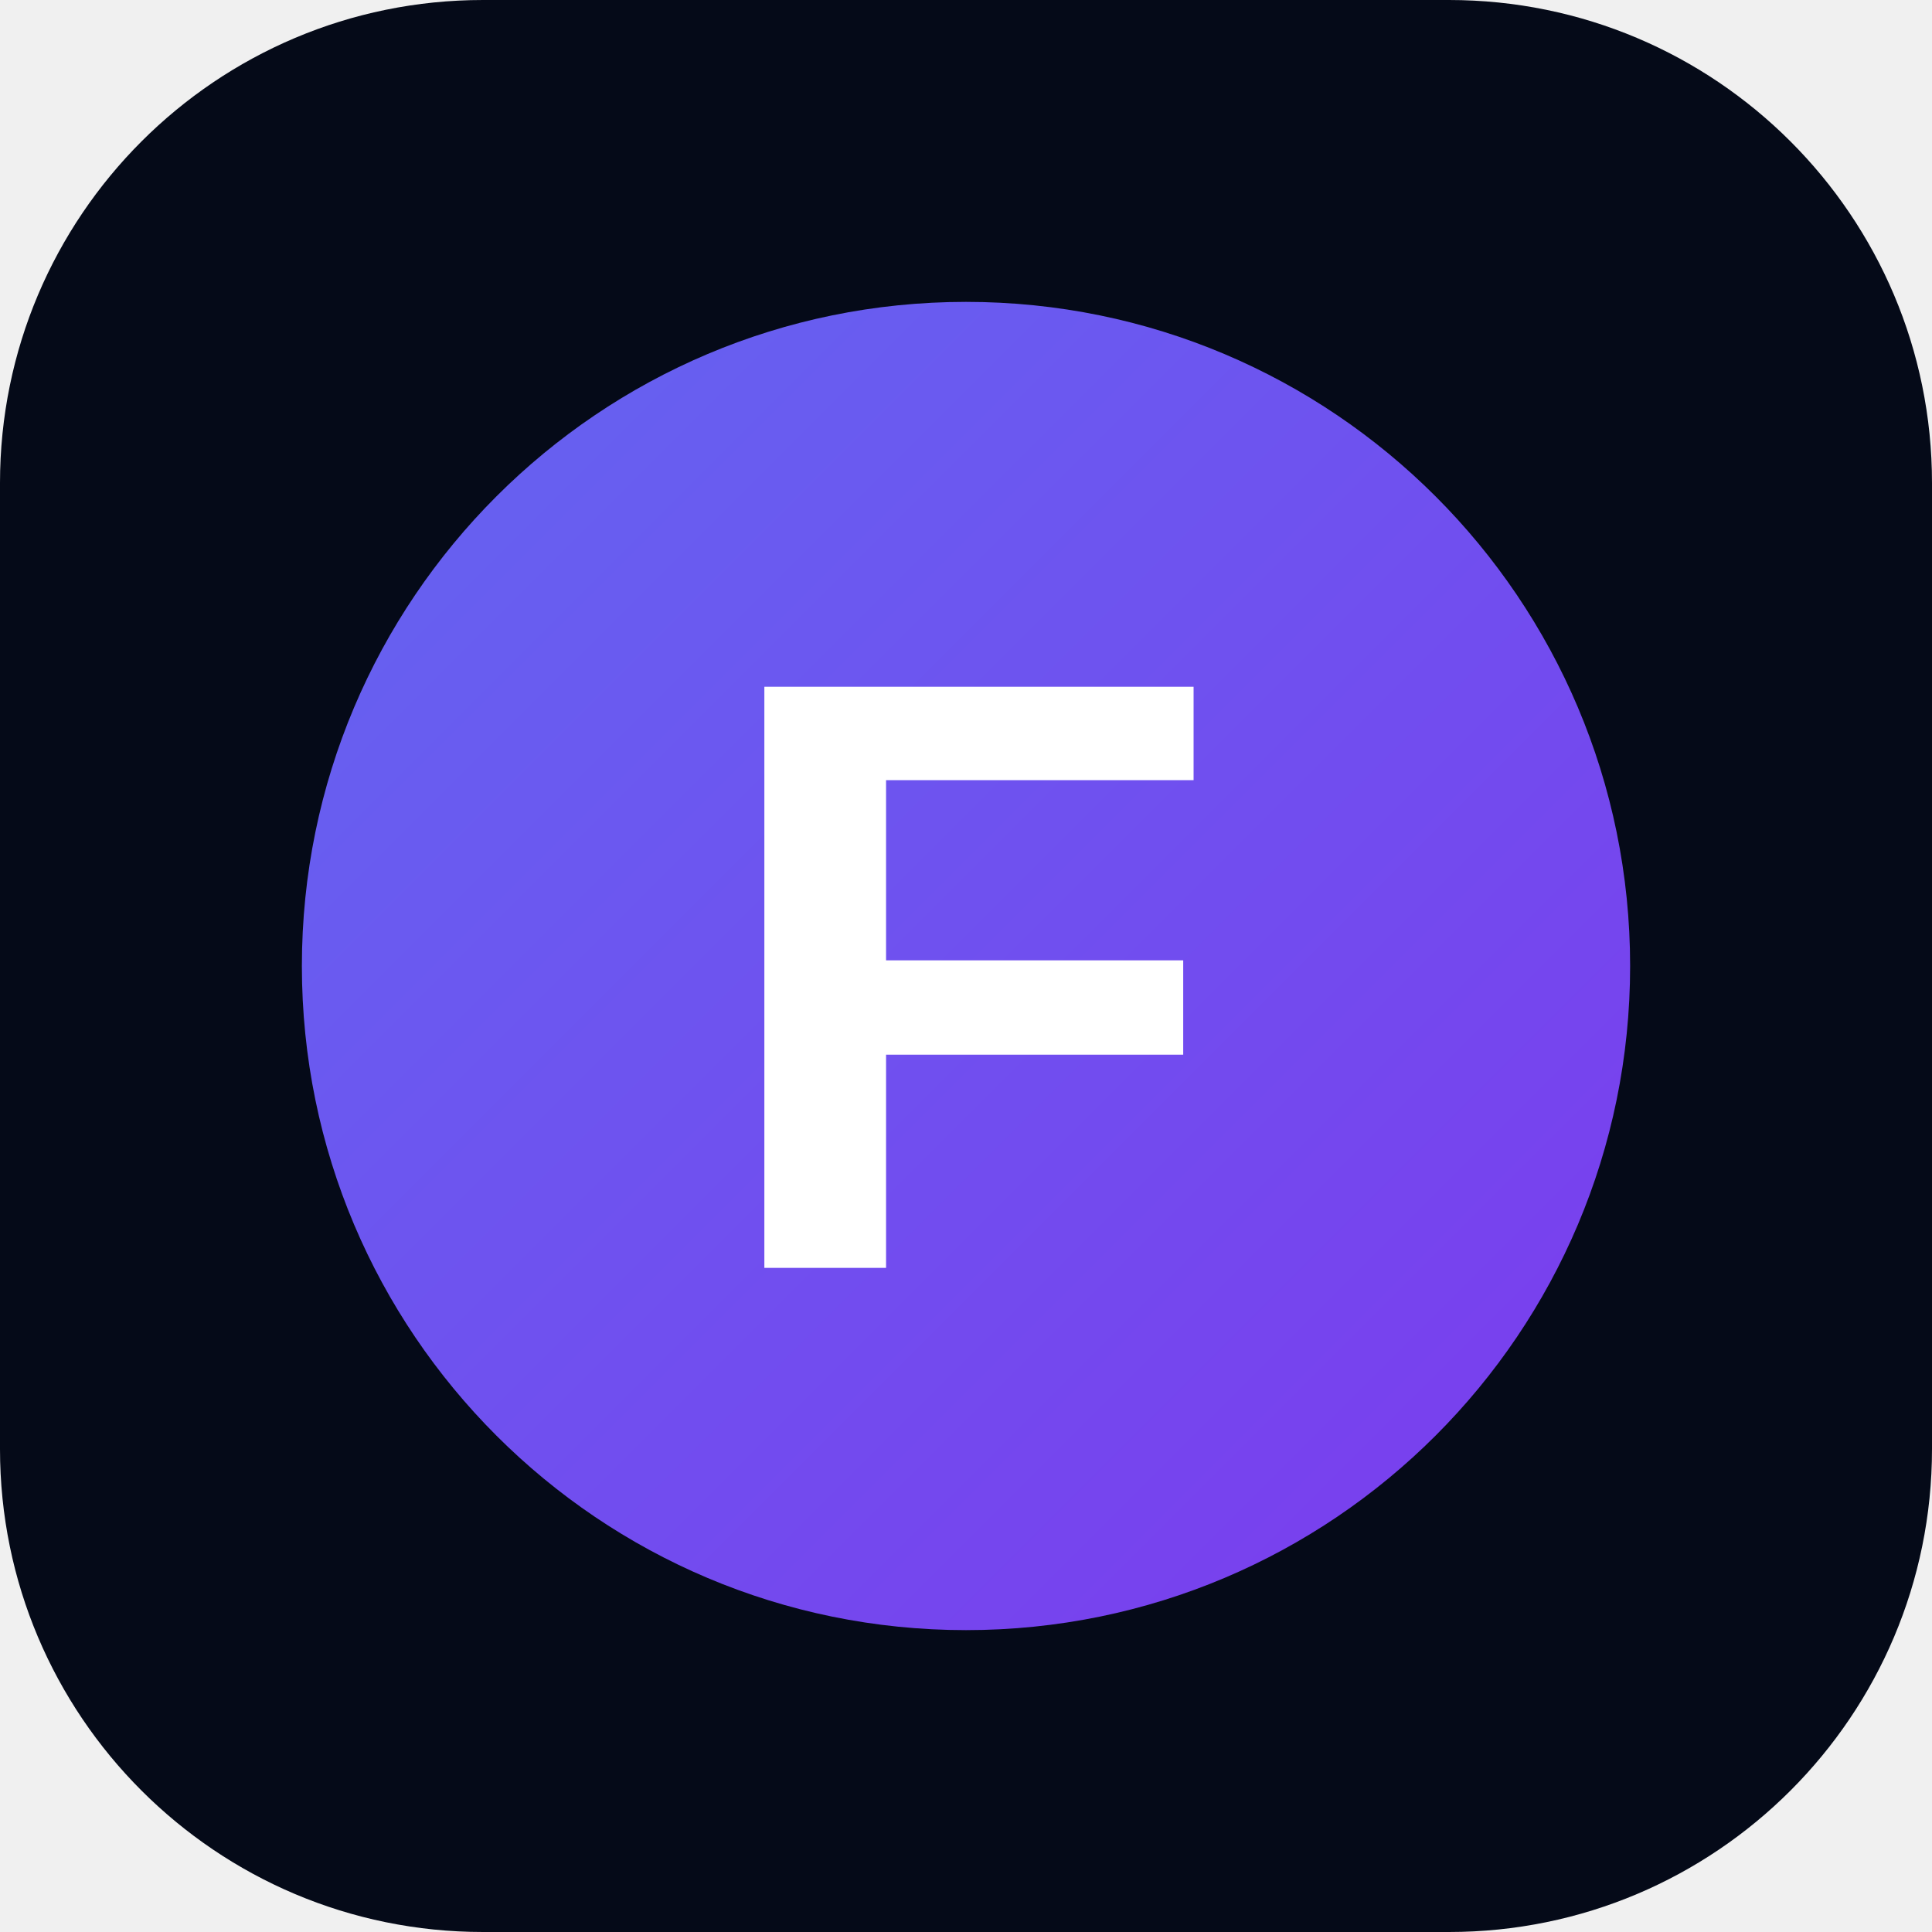
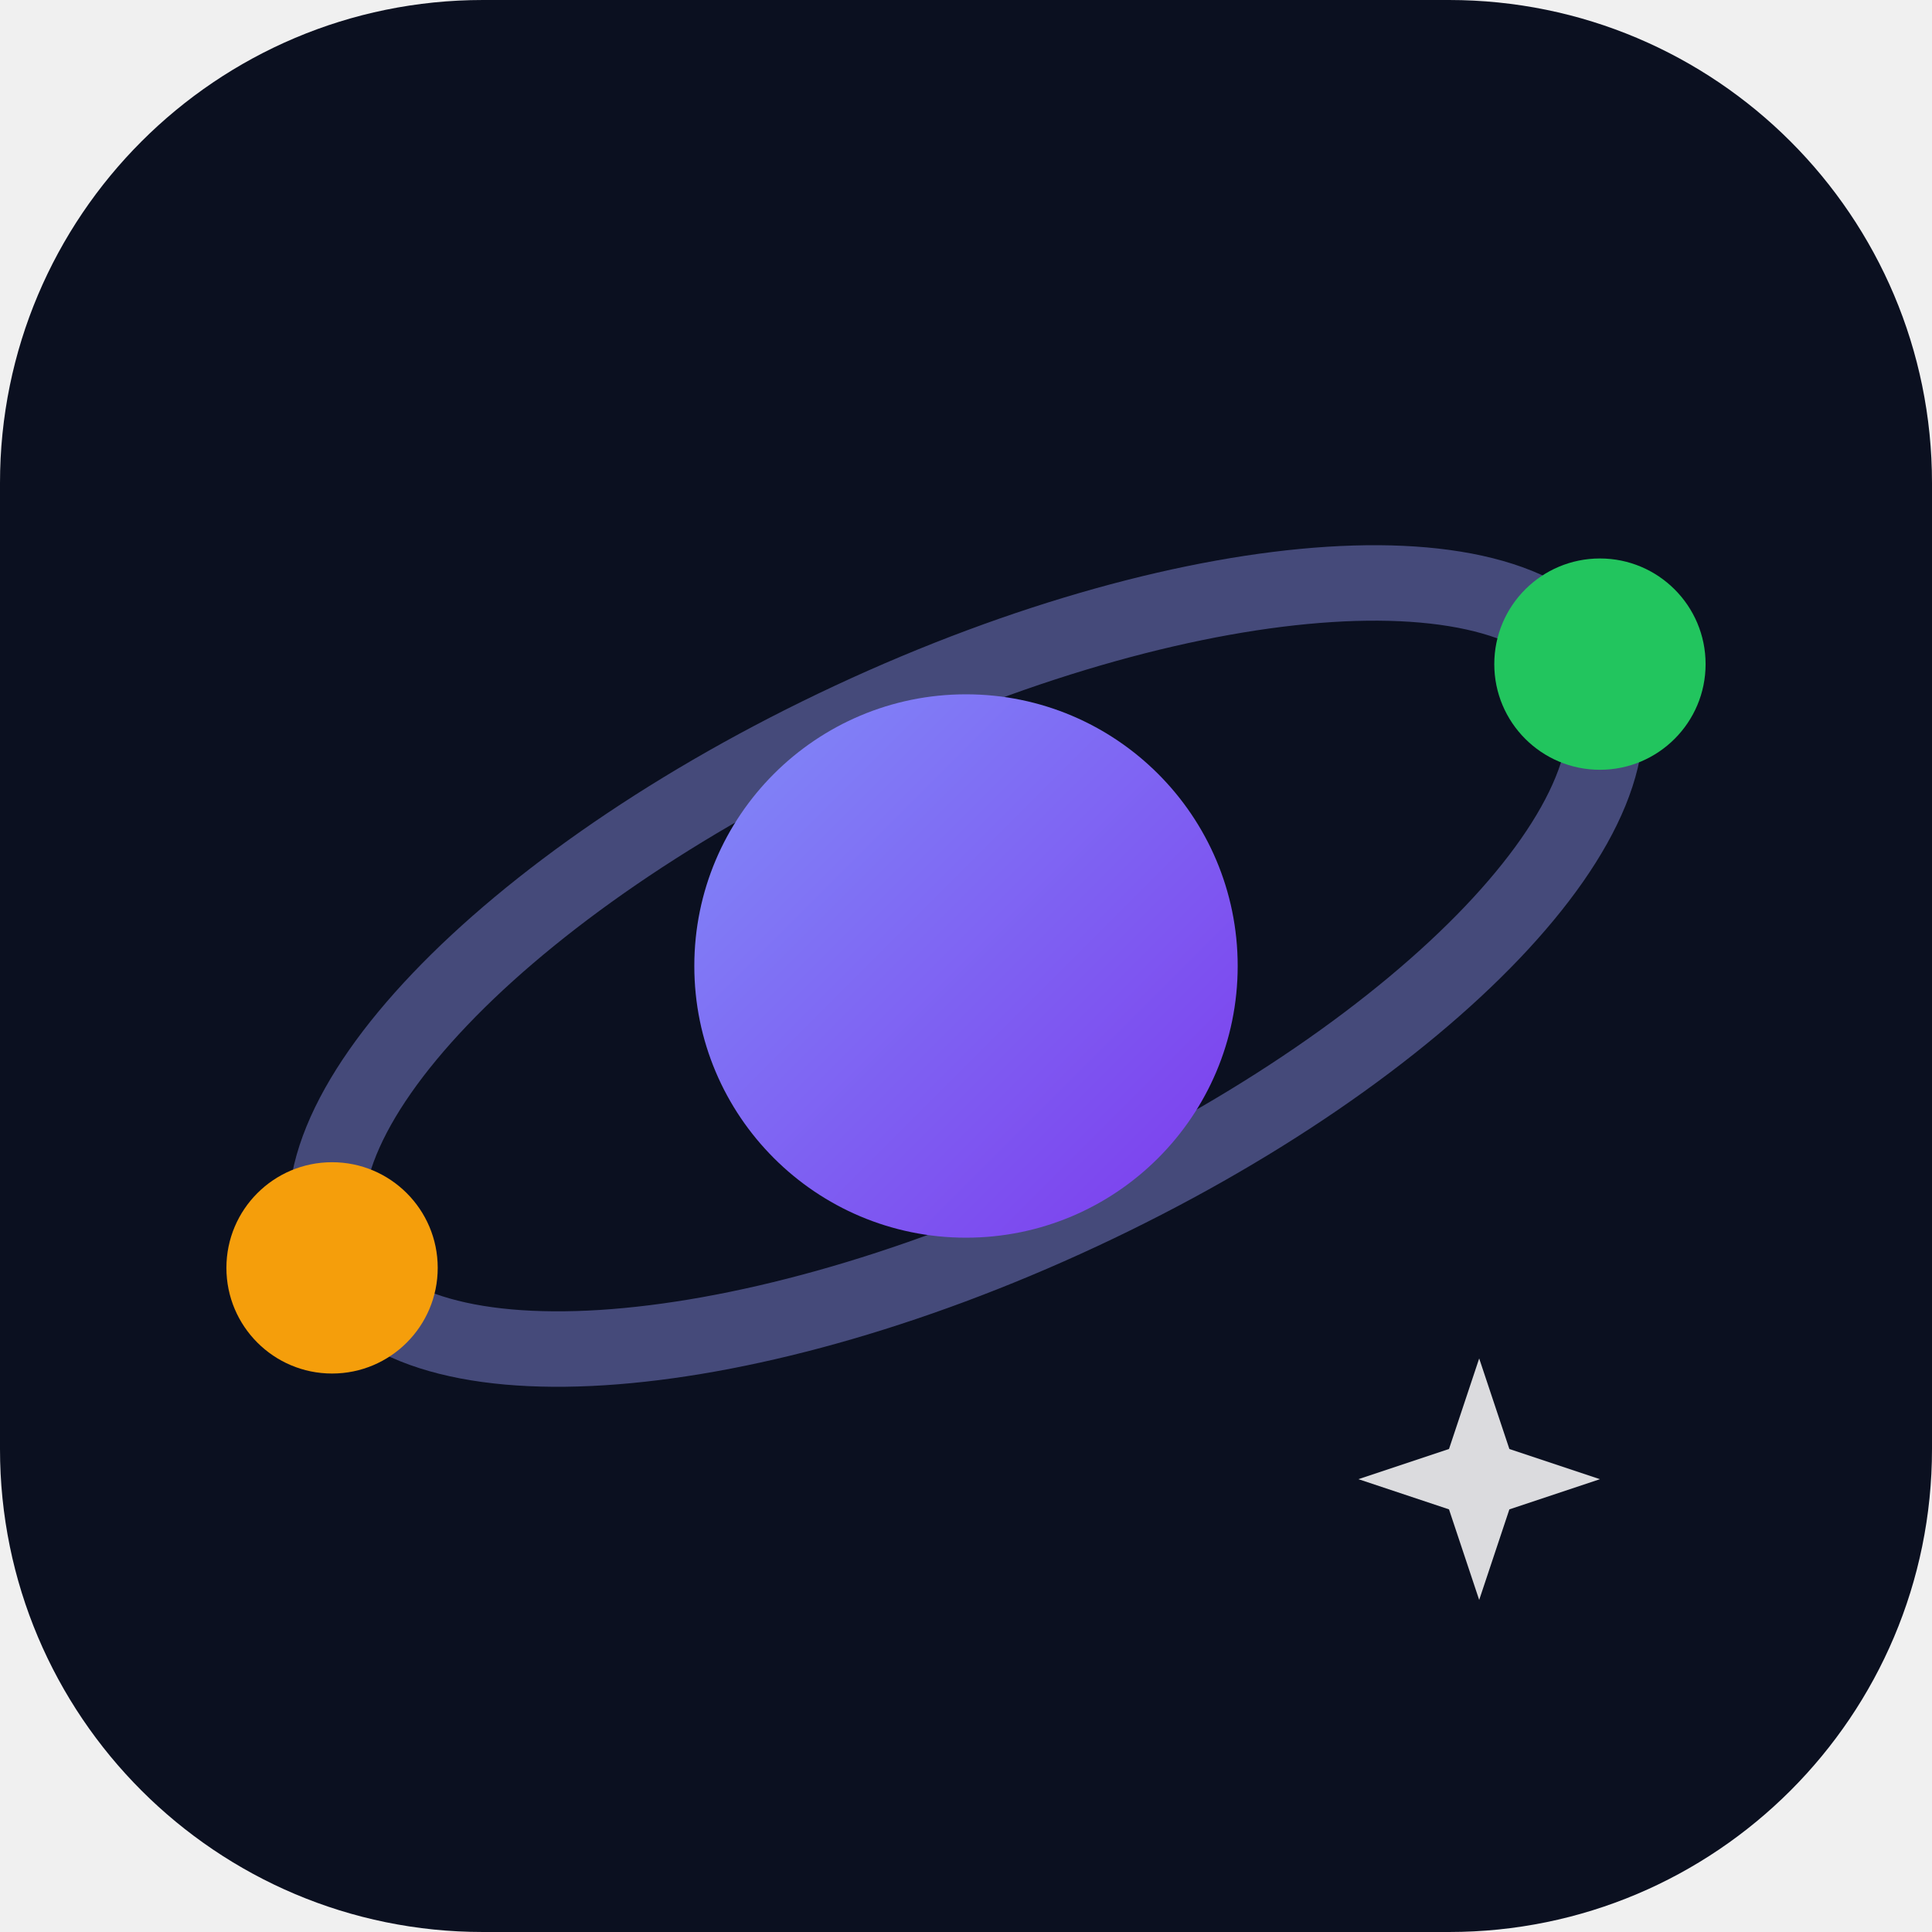
- <svg xmlns="http://www.w3.org/2000/svg" width="32" height="32" viewBox="0 0 32 32">
+ <svg xmlns="http://www.w3.org/2000/svg" width="64" height="64" viewBox="0 0 64 64">
  <defs>
-     <linearGradient id="g" x1="0" y1="0" x2="1" y2="1">
-       <stop offset="0" stop-color="#6366f1" />
+     <linearGradient id="fg" x1="0" y1="0" x2="1" y2="1">
+       <stop offset="0" stop-color="#818cf8" />
      <stop offset="1" stop-color="#7c3aed" />
    </linearGradient>
  </defs>
-   <rect width="32" height="32" rx="8" fill="#050A18" />
-   <circle cx="16" cy="16" r="11" fill="url(#g)" />
-   <text x="16" y="21" font-family="Arial, Helvetica, sans-serif" font-size="14" font-weight="800" fill="#ffffff" text-anchor="middle">F</text>
+   <rect width="64" height="64" rx="16" fill="#0b1020" />
+   <ellipse cx="32" cy="32" rx="23" ry="9" fill="none" stroke="#454a7a" stroke-width="2.5" transform="rotate(-25 32 32)" />
+   <circle cx="32" cy="32" r="9" fill="url(#fg)" />
+   <circle cx="53" cy="22" r="3.5" fill="#22c55e" />
+   <circle cx="11" cy="42" r="3.5" fill="#f59e0b" />
+   <path d="M49 45 L50 48 L53 49 L50 50 L49 53 L48 50 L45 49 L48 48 Z" fill="#ffffff" opacity="0.85" />
</svg>
